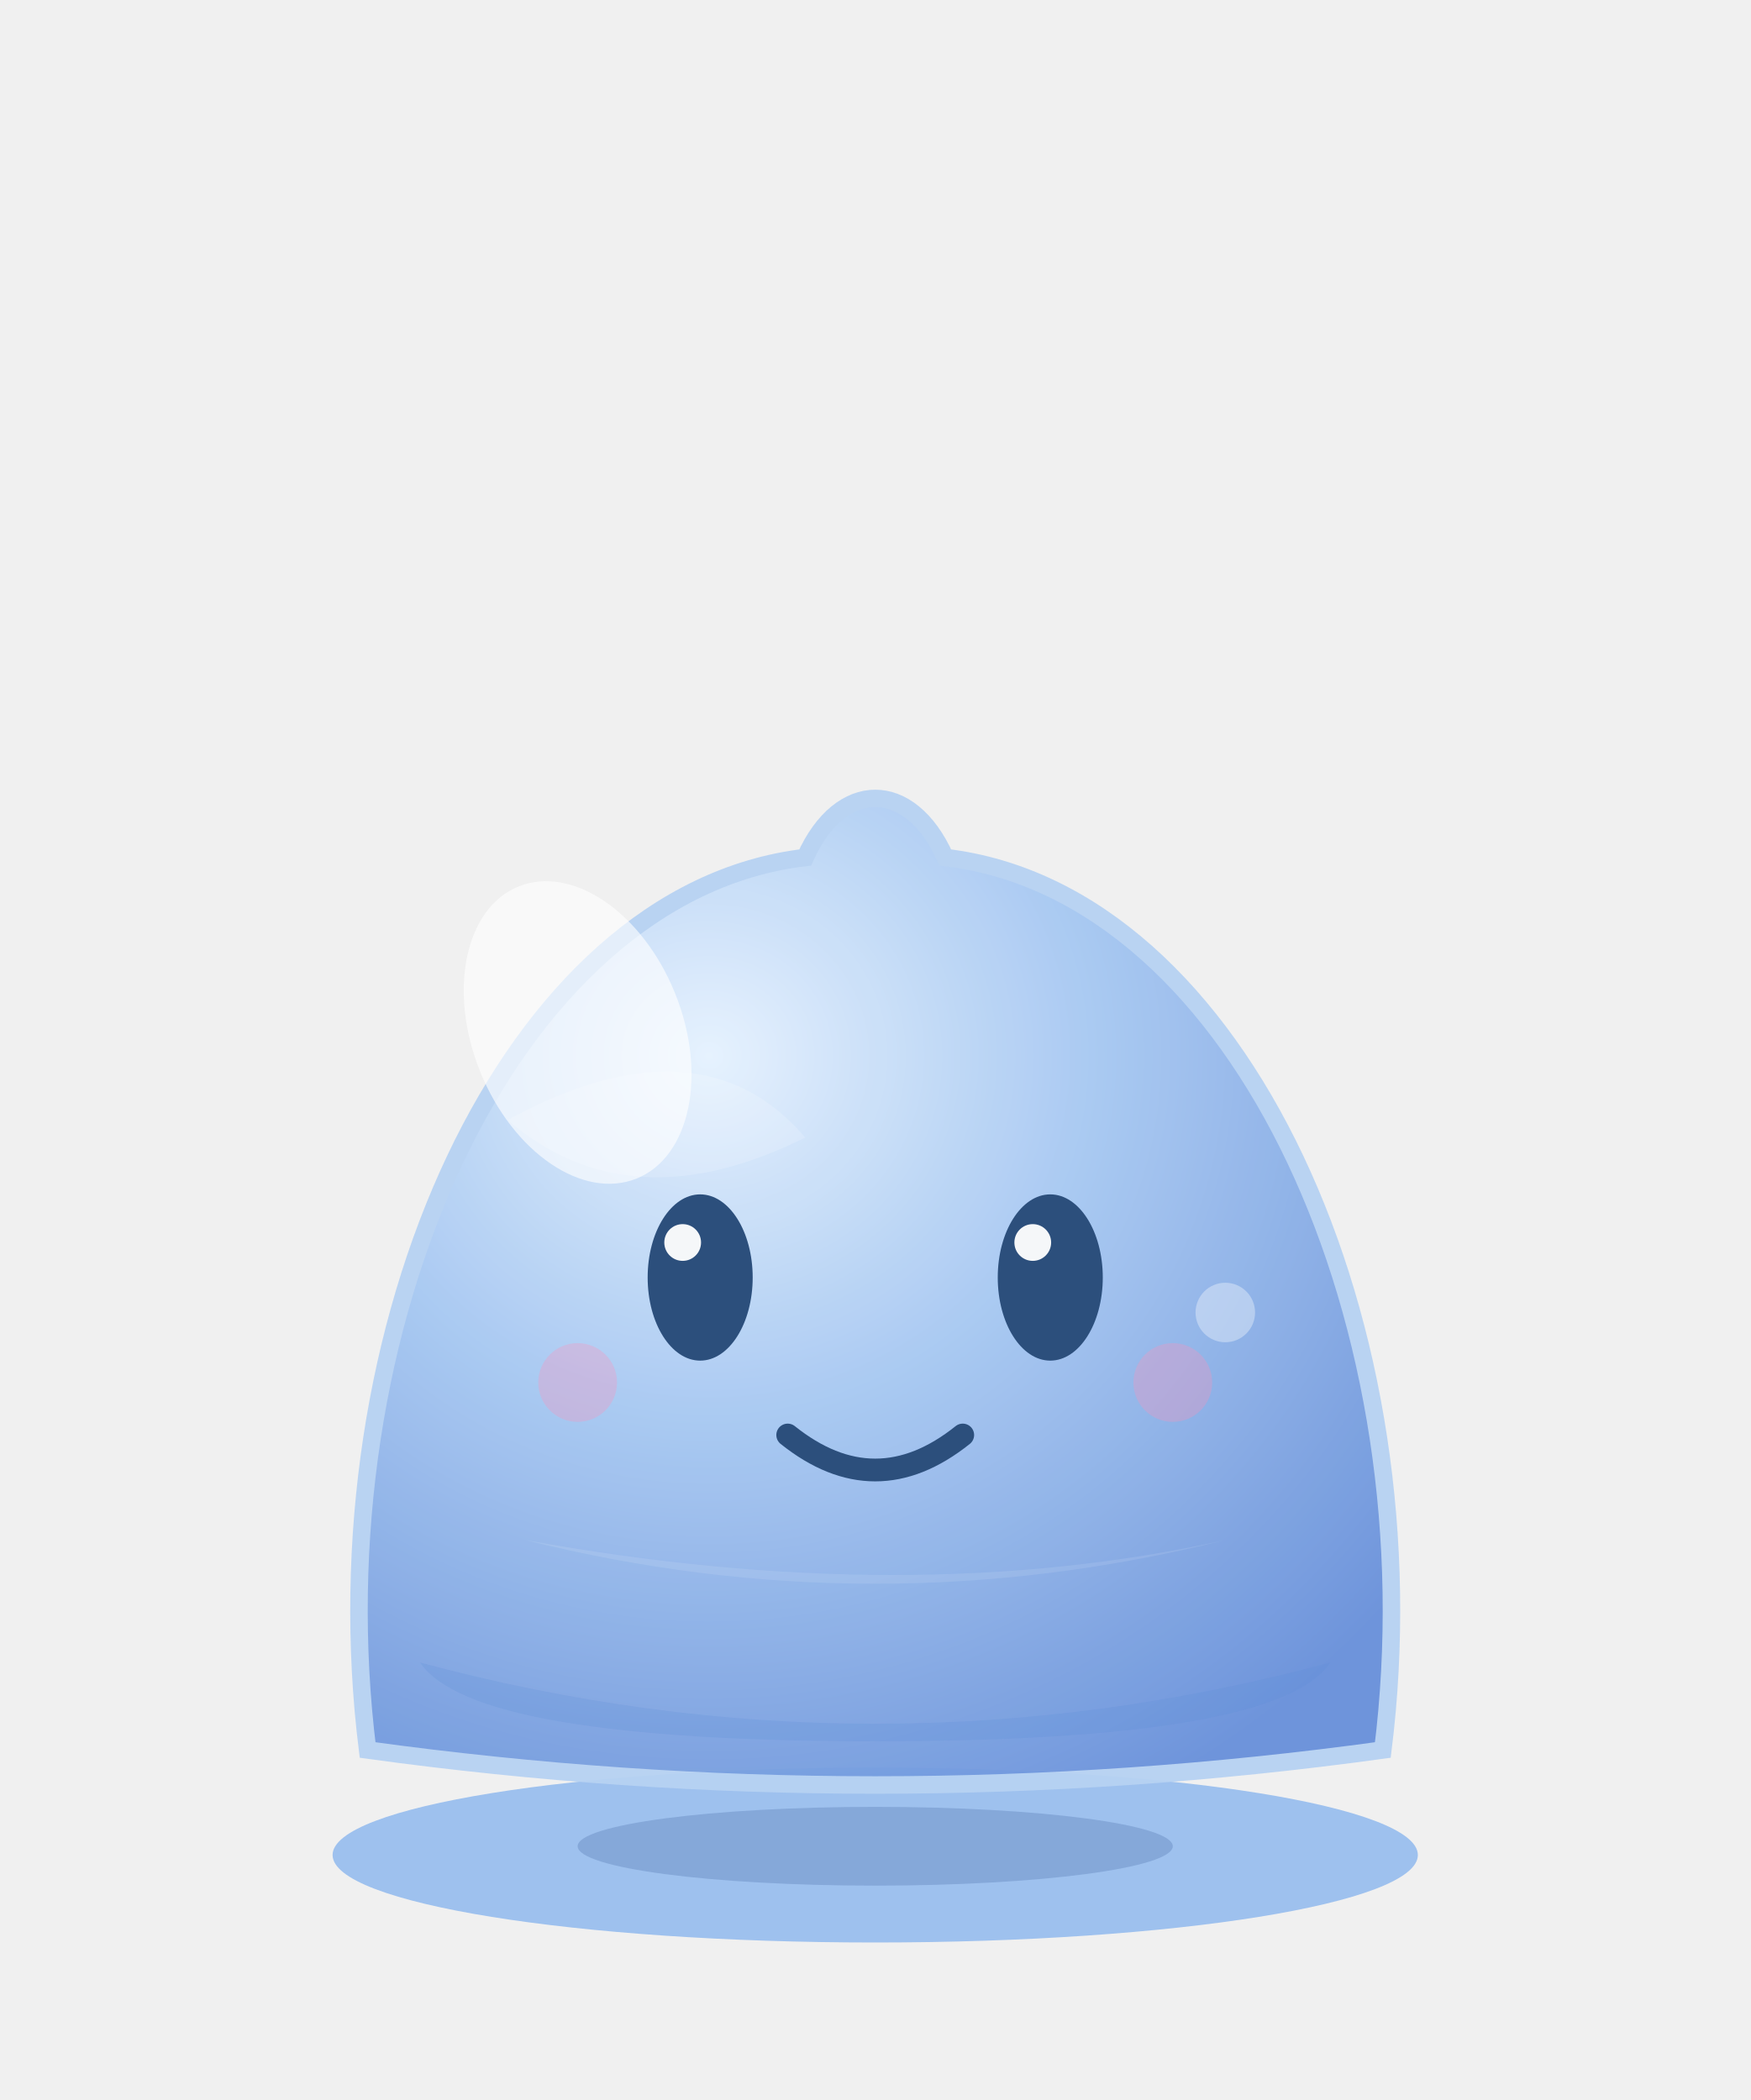
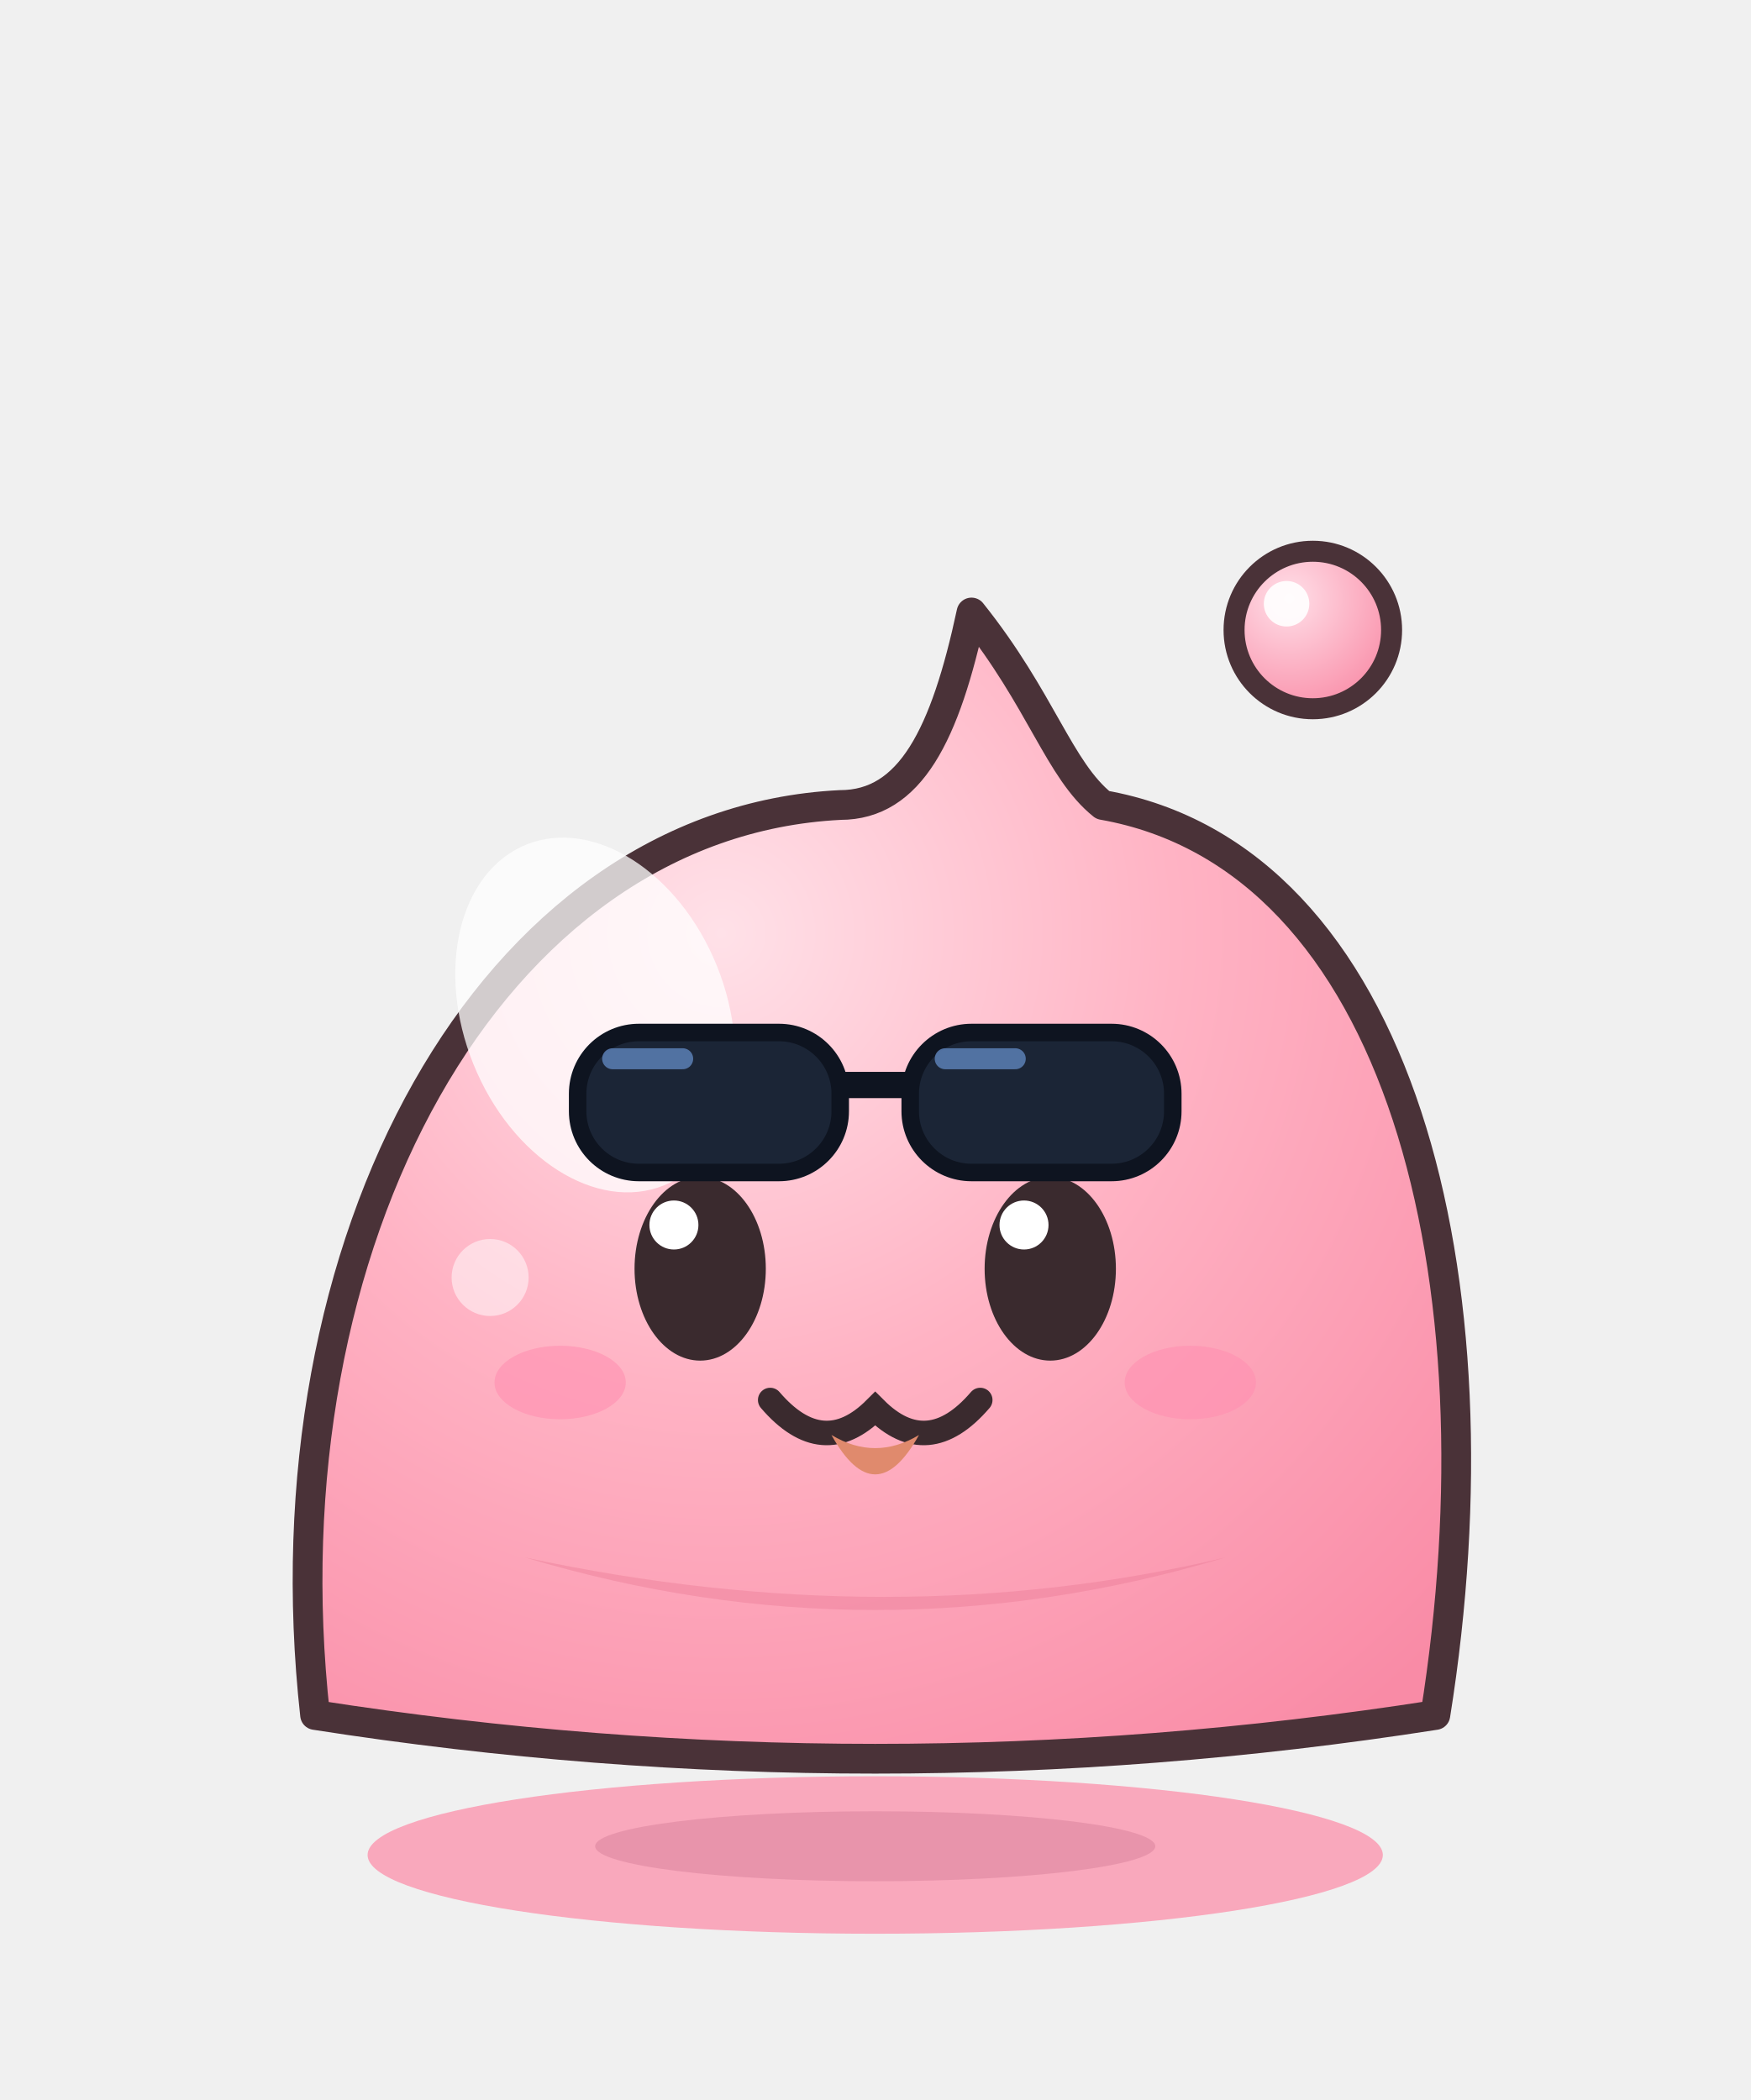
<svg xmlns="http://www.w3.org/2000/svg" viewBox="0 0 200 240">
  <defs>
-     <radialGradient id="slimeG" cx="34%" cy="26%" r="86%">
-       <stop offset="0%" stop-color="#e6f2ff" />
-       <stop offset="42%" stop-color="#a8c9f2" />
-       <stop offset="100%" stop-color="#6890da" />
+     <radialGradient id="slimeG" cx="36%" cy="28%" r="88%">
+       <stop offset="0%" stop-color="#ffe1e8" />
+       <stop offset="45%" stop-color="#ffb3c4" />
+       <stop offset="100%" stop-color="#f98ba6" />
    </radialGradient>
-     <radialGradient id="coreG" cx="50%" cy="50%" r="50%">
-       <stop offset="0%" stop-color="#cdefff" stop-opacity="1" />
-       <stop offset="55%" stop-color="#5aa7e8" stop-opacity=".75" />
-       <stop offset="100%" stop-color="#5aa7e8" stop-opacity="0" />
+     <radialGradient id="dropG" cx="35%" cy="30%" r="80%">
+       <stop offset="0%" stop-color="#ffdfe8" />
+       <stop offset="100%" stop-color="#f98ba6" />
    </radialGradient>
  </defs>
-   <ellipse class="puddle" cx="100" cy="212" rx="62" ry="10" fill="#9ec1ee" />
-   <ellipse cx="100" cy="211" rx="34" ry="4.5" fill="#5b7fb8" opacity=".38" />
+   <ellipse class="puddle" cx="100" cy="212" rx="58" ry="9" fill="#f9a8bc" />
+   <ellipse cx="100" cy="211" rx="32" ry="4" fill="#c96f8b" opacity=".35" />
  <g class="slime-body">
-     <path d="M42 200 C36 152 58 102 92 98 C96 89 104 89 108 98 C142 102 164 152 158 200 Q100 208 42 200 Z" fill="url(#slimeG)" stroke="#b7d2f2" stroke-width="2" opacity=".95" />
-     <path d="M48 190 q52 14 104 0 q-6 9 -52 9 q-46 0 -52 -9 Z" fill="#5b8bd6" opacity=".22" />
-     <path d="M60 176 q40 10 80 0 q-36 8 -80 0 Z" fill="#ffffff" opacity=".1" />
-     <path d="M58 128 q22 -12 34 2 q-20 10 -34 -2 Z" fill="#ffffff" opacity=".16" />
-     <g class="core">
-       <circle cx="100" cy="150" r="26" fill="url(#coreG)" />
-       <path d="M100 136 l10 14 l-10 14 l-10 -14 Z" fill="#cfeaff" stroke="#7db8ea" stroke-width="1.4" class="glint" />
-     </g>
-     <ellipse class="glint" cx="66" cy="118" rx="12" ry="18" fill="#ffffff" opacity=".62" transform="rotate(-22 66 118)" />
-     <circle cx="140" cy="150" r="3.4" fill="#ffffff" opacity=".35" />
-     <g class="bub" fill="none" stroke="#bfe4ff" stroke-width="1.6">
-       <circle cx="158" cy="118" r="4" />
-       <circle cx="166" cy="104" r="2.6" />
-       <circle cx="152" cy="96" r="1.8" />
-     </g>
-     <g class="zzz" fill="#bfe4ff" font-family="Segoe UI" font-weight="700">
-       <text x="150" y="112" font-size="16">z</text>
-       <text x="164" y="98" font-size="12">z</text>
-     </g>
-   </g>
-   <g class="face">
-     <g class="eyes-normal">
-       <ellipse cx="80" cy="146" rx="6" ry="9.5" fill="#2c4f7c" />
-       <ellipse cx="120" cy="146" rx="6" ry="9.5" fill="#2c4f7c" />
-       <circle cx="78" cy="142" r="2.1" fill="#ffffff" opacity=".95" />
-       <circle cx="118" cy="142" r="2.1" fill="#ffffff" opacity=".95" />
-     </g>
-     <g class="eyes-line" stroke="#2c4f7c" stroke-width="2.6" stroke-linecap="round" fill="none">
+     <circle class="drop" cx="150" cy="72" r="9" fill="url(#dropG)" stroke="#4a3238" stroke-width="2.4" />
+     <circle cx="147" cy="69" r="2.6" fill="#ffffff" opacity=".9" />
+     <path d="M36 196 C30 142 56 94 96 92 C104 92 108 84 111 70 C119 80 121 88 126 92 C160 98 172 146 164 196 Q100 206 36 196 Z" fill="url(#slimeG)" stroke="#4a3238" stroke-width="3.4" stroke-linejoin="round" />
+     <ellipse cx="68" cy="116" rx="15" ry="21" fill="#ffffff" opacity=".75" transform="rotate(-22 68 116)" />
+     <circle cx="56" cy="146" r="4.4" fill="#ffffff" opacity=".5" />
+     <path d="M60 178 q40 12 80 0 q-38 9 -80 0 Z" fill="#e5738f" opacity=".35" />
+     <ellipse class="blush" cx="64" cy="158" rx="7.5" ry="4.2" fill="#ff8fb0" opacity=".6" />
+     <ellipse class="blush" cx="136" cy="158" rx="7.5" ry="4.2" fill="#ff8fb0" opacity=".6" />
+     <g class="blush-strong" fill="#ff5f8a" opacity=".8">
+       <ellipse cx="63" cy="159" rx="10" ry="6" />
+       <ellipse cx="137" cy="159" rx="10" ry="6" />
+     </g>
+     <g class="eyes-open">
+       <g class="pupL">
+         <ellipse cx="80" cy="145" rx="7.5" ry="10.5" fill="#3a2a2e" />
+         <circle cx="77" cy="140" r="2.8" fill="#fff" />
+       </g>
+       <g class="pupR">
+         <ellipse cx="120" cy="145" rx="7.5" ry="10.5" fill="#3a2a2e" />
+         <circle cx="117" cy="140" r="2.8" fill="#fff" />
+       </g>
+     </g>
+     <g class="eyes-happy" stroke="#3a2a2e" stroke-width="3" stroke-linecap="round" fill="none">
+       <path d="M73 147 q7 -10 14 0" />
+       <path d="M113 147 q7 -10 14 0" />
+     </g>
+     <g class="eyes-laugh" stroke="#3a2a2e" stroke-width="3.2" stroke-linecap="round" fill="none">
+       <path d="M72 149 q7 -12 15 -2" />
+       <path d="M113 147 q8 -10 15 2" />
+     </g>
+     <g class="eyes-closed" stroke="#3a2a2e" stroke-width="3" stroke-linecap="round" fill="none">
      <path d="M73 146 q7 5 14 0" />
      <path d="M113 146 q7 5 14 0" />
    </g>
-     <g class="eyes-happy" stroke="#2c4f7c" stroke-width="2.8" stroke-linecap="round" fill="none">
-       <path d="M73 148 q7 -9 14 0" />
-       <path d="M113 148 q7 -9 14 0" />
+     <g class="eyes-sad">
+       <ellipse cx="80" cy="148" rx="7" ry="9" fill="#3a2a2e" />
+       <ellipse cx="120" cy="148" rx="7" ry="9" fill="#3a2a2e" />
+       <circle cx="78" cy="145" r="2.4" fill="#fff" />
+       <circle cx="118" cy="145" r="2.4" fill="#fff" />
+       <ellipse cx="80" cy="155" rx="4" ry="2" fill="#8fb7d8" opacity=".6" />
+       <ellipse cx="120" cy="155" rx="4" ry="2" fill="#8fb7d8" opacity=".6" />
+     </g>
+     <g class="brow-sad" stroke="#3a2a2e" stroke-width="2.6" stroke-linecap="round" fill="none">
+       <path d="M72 133 q8 -5 15 -1" />
+       <path d="M113 132 q7 -4 15 1" />
+     </g>
+     <g class="eyes-cry" stroke="#3a2a2e" stroke-width="3" stroke-linecap="round" fill="none">
+       <path d="M74 142 l12 6 l-12 6" />
+       <path d="M126 142 l-12 6 l12 6" />
+     </g>
+     <g class="tears" fill="#7ec8f2" stroke="#4a9cc8" stroke-width="1">
+       <path d="M76 156 q-4 10 0 14 q6 -4 0 -14 Z" />
+       <path d="M124 156 q4 10 0 14 q-6 -4 0 -14 Z" />
+       <path d="M74 172 q-3 7 0 10 q4 -3 0 -10 Z" opacity=".7" />
+       <path d="M126 172 q3 7 0 10 q-4 -3 0 -10 Z" opacity=".7" />
+     </g>
+     <g class="eyes-wide">
+       <circle cx="80" cy="145" r="10.5" fill="#ffffff" stroke="#3a2a2e" stroke-width="2.4" />
+       <circle cx="80" cy="146" r="4.4" fill="#3a2a2e" />
+       <circle cx="120" cy="145" r="10.5" fill="#ffffff" stroke="#3a2a2e" stroke-width="2.4" />
+       <circle cx="120" cy="146" r="4.4" fill="#3a2a2e" />
    </g>
    <g class="eyes-alert">
-       <circle cx="80" cy="144" r="9.5" fill="#ffffff" stroke="#2c4f7c" stroke-width="2" />
-       <circle cx="80" cy="144" r="3.6" fill="#2c4f7c" />
-       <circle cx="120" cy="144" r="9.5" fill="#ffffff" stroke="#2c4f7c" stroke-width="2" />
-       <circle cx="120" cy="144" r="3.6" fill="#2c4f7c" />
-     </g>
-     <path class="m-smile" d="M90 164 Q100 172 110 164" fill="none" stroke="#2c4f7c" stroke-width="2.6" stroke-linecap="round" />
-     <ellipse class="m-o" cx="100" cy="168" rx="5" ry="6" fill="#2c4f7c" />
-     <path class="m-flat" d="M92 168 h16" stroke="#2c4f7c" stroke-width="2.4" stroke-linecap="round" />
-     <path class="m-grin" d="M88 162 Q100 178 112 162 Q100 170 88 162 Z" fill="#2c4f7c" />
-     <ellipse class="m-big" cx="100" cy="170" rx="9" ry="13" fill="#2c4f7c" />
-     <circle cx="66" cy="158" r="4.5" fill="#ff8fb8" opacity=".3" />
-     <circle cx="134" cy="158" r="4.5" fill="#ff8fb8" opacity=".3" />
+       <circle cx="80" cy="145" r="11" fill="#ffffff" stroke="#3a2a2e" stroke-width="2.4" />
+       <circle cx="80" cy="146" r="2.6" fill="#3a2a2e" />
+       <circle cx="120" cy="145" r="11" fill="#ffffff" stroke="#3a2a2e" stroke-width="2.4" />
+       <circle cx="120" cy="146" r="2.6" fill="#3a2a2e" />
+     </g>
+     <g class="eyes-spiral" stroke="#3a2a2e" stroke-width="2.4" fill="none" stroke-linecap="round">
+       <path d="M80 145 m-7 0 a7 7 0 1 1 3 5.4 m-3 -5.4 m3.6 1.8 a3.6 3.6 0 1 0 1.4 2.8" />
+       <path d="M120 145 m7 0 a7 7 0 1 0 -3 5.4 m3 -5.4 m-3.6 1.8 a3.6 3.6 0 1 1 -1.4 2.8" />
+     </g>
+     <g class="eyes-uneven">
+       <ellipse cx="80" cy="144" rx="8.5" ry="11.5" fill="#3a2a2e" />
+       <circle cx="77" cy="139" r="2.6" fill="#fff" />
+       <path d="M112 147 q8 -6 16 0" stroke="#3a2a2e" stroke-width="3" fill="none" stroke-linecap="round" />
+     </g>
+     <g class="eyes-up">
+       <ellipse cx="80" cy="146" rx="7.5" ry="9" fill="#3a2a2e" />
+       <circle cx="80" cy="140" r="2.6" fill="#fff" />
+       <ellipse cx="120" cy="146" rx="7.5" ry="9" fill="#3a2a2e" />
+       <circle cx="120" cy="140" r="2.6" fill="#fff" />
+     </g>
+     <g class="eyes-cool">
+       <rect x="66" y="118" width="30" height="16" rx="7" fill="#1b2536" stroke="#0e1420" stroke-width="2" />
+       <rect x="104" y="118" width="30" height="16" rx="7" fill="#1b2536" stroke="#0e1420" stroke-width="2" />
+       <path d="M96 124 h8" stroke="#0e1420" stroke-width="3" fill="none" />
+       <path d="M70 121 l8 0" stroke="#5b7fb5" stroke-width="2.4" stroke-linecap="round" opacity=".85" />
+       <path d="M108 121 l8 0" stroke="#5b7fb5" stroke-width="2.4" stroke-linecap="round" opacity=".85" />
+     </g>
+     <g class="eyes-wink">
+       <ellipse cx="80" cy="145" rx="7.5" ry="10.5" fill="#3a2a2e" />
+       <circle cx="77" cy="140" r="2.8" fill="#fff" />
+       <path d="M112 146 q8 -7 16 0" stroke="#3a2a2e" stroke-width="3" fill="none" stroke-linecap="round" />
+     </g>
+     <g class="eyes-love" fill="#ff4d78">
+       <path d="M80 150 c-9 -7 -6 -15 0 -11 c6 -4 9 4 0 11 Z" />
+       <path d="M120 150 c-9 -7 -6 -15 0 -11 c6 -4 9 4 0 11 Z" />
+     </g>
+     <g class="eyes-angry">
+       <ellipse cx="80" cy="147" rx="7" ry="8.5" fill="#3a2a2e" />
+       <ellipse cx="120" cy="147" rx="7" ry="8.5" fill="#3a2a2e" />
+       <path d="M70 134 L88 140" stroke="#3a2a2e" stroke-width="3.4" stroke-linecap="round" />
+       <path d="M130 134 L112 140" stroke="#3a2a2e" stroke-width="3.4" stroke-linecap="round" />
+     </g>
+     <g class="eyes-sparkle">
+       <ellipse cx="80" cy="145" rx="7.5" ry="10" fill="#3a2a2e" />
+       <ellipse cx="120" cy="145" rx="7.5" ry="10" fill="#3a2a2e" />
+       <path d="M80 138 l2 4 l4 2 l-4 2 l-2 4 l-2 -4 l-4 -2 l4 -2 Z" fill="#ffe66d" />
+       <path d="M120 138 l2 4 l4 2 l-4 2 l-2 4 l-2 -4 l-4 -2 l4 -2 Z" fill="#ffe66d" />
+     </g>
+     <g class="eyes-half">
+       <path d="M72 142 q8 -4 16 0 l-2 8 q-6 3 -12 0 Z" fill="#3a2a2e" />
+       <path d="M112 142 q8 -4 16 0 l-2 8 q-6 3 -12 0 Z" fill="#3a2a2e" />
+     </g>
+     <g class="m-omega">
+       <path d="M88 160 Q94 167 100 161 Q106 167 112 160" fill="none" stroke="#3a2a2e" stroke-width="2.8" stroke-linecap="round" />
+       <path d="M95 164 q5 9 10 0 q-5 3 -10 0 Z" fill="#e08a6d" />
+     </g>
+     <path class="m-smile" d="M90 161 Q100 170 110 161" fill="none" stroke="#3a2a2e" stroke-width="2.8" stroke-linecap="round" />
+     <path class="m-grin" d="M86 159 Q100 178 114 159 Q100 168 86 159 Z" fill="#3a2a2e" />
+     <path class="m-laugh" d="M84 157 Q100 182 116 157 Q100 166 84 157 Z" fill="#3a2a2e" />
+     <path d="M92 168 q8 6 16 0 q-8 10 -16 0 Z" fill="#e08a6d" class="m-laugh" />
+     <path class="m-frown" d="M90 168 Q100 160 110 168" fill="none" stroke="#3a2a2e" stroke-width="2.8" stroke-linecap="round" />
+     <path class="m-cry" d="M90 164 q5 -5 10 0 q5 5 10 0 l-2 8 q-8 5 -16 0 Z" fill="#3a2a2e" />
+     <path class="m-wave" d="M90 165 q5 -5 10 0 q5 5 10 0" fill="none" stroke="#3a2a2e" stroke-width="2.8" stroke-linecap="round" />
+     <ellipse class="m-o" cx="100" cy="166" rx="6" ry="7.5" fill="#3a2a2e" />
+     <path class="m-flat" d="M92 166 h16" stroke="#3a2a2e" stroke-width="2.8" stroke-linecap="round" />
+     <ellipse class="m-big" cx="100" cy="168" rx="10" ry="13" fill="#3a2a2e" />
+     <path class="m-smirk" d="M90 166 q12 4 20 -4" fill="none" stroke="#3a2a2e" stroke-width="3" stroke-linecap="round" />
+     <g class="bub" fill="none" stroke="#ffffff" stroke-width="1.6" opacity=".85">
+       <circle cx="152" cy="118" r="4" />
+       <circle cx="160" cy="104" r="2.6" />
+       <circle cx="146" cy="96" r="1.8" />
+     </g>
+     <g class="zzz" fill="#8a5f6e" font-family="Segoe UI" font-weight="700">
+       <text x="148" y="112" font-size="17">z</text>
+       <text x="162" y="98" font-size="12">z</text>
+     </g>
+     <g class="sparkles" fill="#ffd166">
+       <path d="M52 92 l2.4 5 l5 2.4 l-5 2.4 l-2.4 5 l-2.4 -5 l-5 -2.4 l5 -2.4 Z" />
+       <path d="M150 148 l1.8 3.8 l3.8 1.8 l-3.8 1.8 l-1.8 3.8 l-1.8 -3.8 l-3.8 -1.8 l3.8 -1.8 Z" />
+       <circle cx="44" cy="128" r="2" />
+       <circle cx="158" cy="126" r="1.6" />
+     </g>
+     <g class="hearts" fill="#ff4d78">
+       <path d="M46 118 c-7 -6 -4 -12 0 -9 c4 -3 7 3 0 9 Z" />
+       <path d="M154 108 c-7 -6 -4 -12 0 -9 c4 -3 7 3 0 9 Z" />
+     </g>
+     <text class="qmark" x="150" y="96" font-family="Segoe UI" font-size="26" font-weight="800" fill="#f5a623">?</text>
+     <text class="exmark" x="46" y="98" font-family="Segoe UI" font-size="26" font-weight="800" fill="#e8543f">!</text>
+     <path class="sweat" d="M154 92 q-7 12 0 16 q8 -4 0 -16 Z" fill="#7ec8f2" stroke="#4a9cc8" stroke-width="1.4" />
+     <g class="steam" fill="none" stroke="#ff8f8f" stroke-width="2.4" stroke-linecap="round">
+       <path d="M40 96 q-6 -6 -2 -12" />
+       <path d="M48 92 q-2 -8 4 -12" />
+       <path d="M160 96 q6 -6 2 -12" />
+       <path d="M152 92 q2 -8 -4 -12" />
+     </g>
+     <g class="sigh" fill="#ffffff" opacity=".75">
+       <ellipse cx="132" cy="172" rx="7" ry="4.6" />
+       <ellipse cx="142" cy="168" rx="4.4" ry="3.2" />
+     </g>
+     <g class="notes" fill="#6a4a56">
+       <path d="M148 128 v-14 l10 -3 v13 M148 128 a4 3.4 0 1 1 -8 -2 a4 3.4 0 0 1 8 2 M158 124 a4 3.4 0 1 1 -8 -2 a4 3.4 0 0 1 8 2" stroke="#6a4a56" stroke-width="1.6" />
+     </g>
+     <circle class="flash" cx="100" cy="140" r="120" fill="#ffffff" opacity="0" />
  </g>
  <style>
-   /* VAT THE NAM DAT: khong bay. Nhip "tho" bung thanh ep doc — dinh dong, day ngam. */
-   .slime-body{transform-box:fill-box;transform-origin:center bottom;animation:sq 3.6s ease-in-out infinite}
-   @keyframes sq{0%,100%{transform:scale(1,1)}50%{transform:scale(1.03,.97)}}
-   .eyes-normal{transform-box:fill-box;transform-origin:center;animation:bl 4.5s ease-in-out infinite}
-   @keyframes bl{0%,41%,45%,100%{transform:scaleY(1)}43%{transform:scaleY(.08)}}
-   .glint{animation:gl 2.8s ease-in-out infinite}@keyframes gl{0%,100%{opacity:.6}50%{opacity:1}}
+   /* hợp đồng class: app bật/tắt nhóm theo [data-emo]; file đứng một mình = idle */
+   .slime-body{transform-box:fill-box;transform-origin:center bottom;animation:breathe 3.6s ease-in-out infinite}
+   @keyframes breathe{0%,100%{transform:scale(1,1)}50%{transform:scale(1.025,.975)}}
+   @keyframes march{0%,100%{transform:translateX(-6px) rotate(-2deg)}50%{transform:translateX(6px) rotate(2deg)}}
+   @keyframes boing{0%,100%{transform:scale(1,1)}30%{transform:scale(1.14,.82)}60%{transform:scale(.92,1.1)}}
+   @keyframes hop{0%,100%{transform:translateY(0) scale(1,1)}30%{transform:translateY(-10px) scale(.96,1.06)}55%{transform:translateY(0) scale(1.08,.9)}}
+   @keyframes rock{0%,100%{transform:rotate(-6deg)}50%{transform:rotate(6deg)}}
+   @keyframes droop{0%,100%{transform:translateY(3px) scaleY(.95)}50%{transform:translateY(5px) scaleY(.93)}}
+   @keyframes shiver{0%,100%{transform:translateX(-2px)}50%{transform:translateX(2px)}}
+   @keyframes lean{0%,100%{transform:rotate(0)}50%{transform:rotate(8deg) translateY(2px)}}
+   @keyframes tilt{0%,100%{transform:rotate(-9deg)}50%{transform:rotate(-6deg)}}
+   @keyframes pop{0%,100%{transform:scale(1,1)}35%{transform:scale(.9,1.18)}70%{transform:scale(1.06,.94)}}
+   @keyframes nodding{0%,100%{transform:translateY(0)}30%{transform:translateY(5px) scaleY(.96)}60%{transform:translateY(-2px)}}
+   @keyframes shaking{0%,100%{transform:rotate(0)}25%{transform:rotate(-8deg)}75%{transform:rotate(8deg)}}
+   @keyframes doze{0%,100%{transform:rotate(-2deg) scaleY(.94)}50%{transform:rotate(2deg) scaleY(.92)}}
+   @keyframes sway{0%,100%{transform:rotate(-3deg)}50%{transform:rotate(3deg)}}
+   @keyframes spin{0%{transform:scaleX(1)}50%{transform:scaleX(-1)}100%{transform:scaleX(1)}}
+   @keyframes tremble{0%,100%{transform:translate(-3px,1px) rotate(-1deg)}50%{transform:translate(3px,-1px) rotate(1deg)}}
+   @keyframes glow{0%,100%{opacity:.6}50%{opacity:1}}
+   @keyframes rise{0%{transform:translateY(0);opacity:.85}100%{transform:translateY(-24px);opacity:0}}
+   @keyframes blink{0%,41%,45%,100%{transform:scaleY(1)}43%{transform:scaleY(.08)}}
+   .eyes-open{transform-box:fill-box;transform-origin:center;animation:blink 4.5s ease-in-out infinite}
  .puddle{transform-box:fill-box;transform-origin:center;animation:pd 3.6s ease-in-out infinite}
  @keyframes pd{0%,100%{transform:scaleX(1);opacity:.4}50%{transform:scaleX(1.05);opacity:.48}}
-   .face g,.face .m-o,.face .m-flat,.face .m-grin,.face .m-big,.slime-body .zzz,.slime-body .bub,.slime-body .core{display:none}
-   .face .eyes-normal,.face .m-smile{display:block}
+   .drop{animation:rise 2.6s ease-in-out infinite}
+   .blush-strong,.qmark,.exmark,.sweat,.steam,.sigh,.notes,.sparkles,.hearts,.tears,.brow-sad,.zzz,.bub,.flash,
+   .face,.eyes-happy,.eyes-laugh,.eyes-closed,.eyes-sad,.eyes-cry,.eyes-wide,.eyes-alert,.eyes-spiral,.eyes-uneven,
+   .eyes-up,.eyes-wink,.eyes-love,.eyes-angry,.eyes-sparkle,.eyes-half,
+   .m-smile,.m-grin,.m-laugh,.m-frown,.m-cry,.m-wave,.m-o,.m-flat,.m-big,.m-smirk{display:none}
+   .eyes-open,.m-omega{display:block}
  </style>
</svg>
